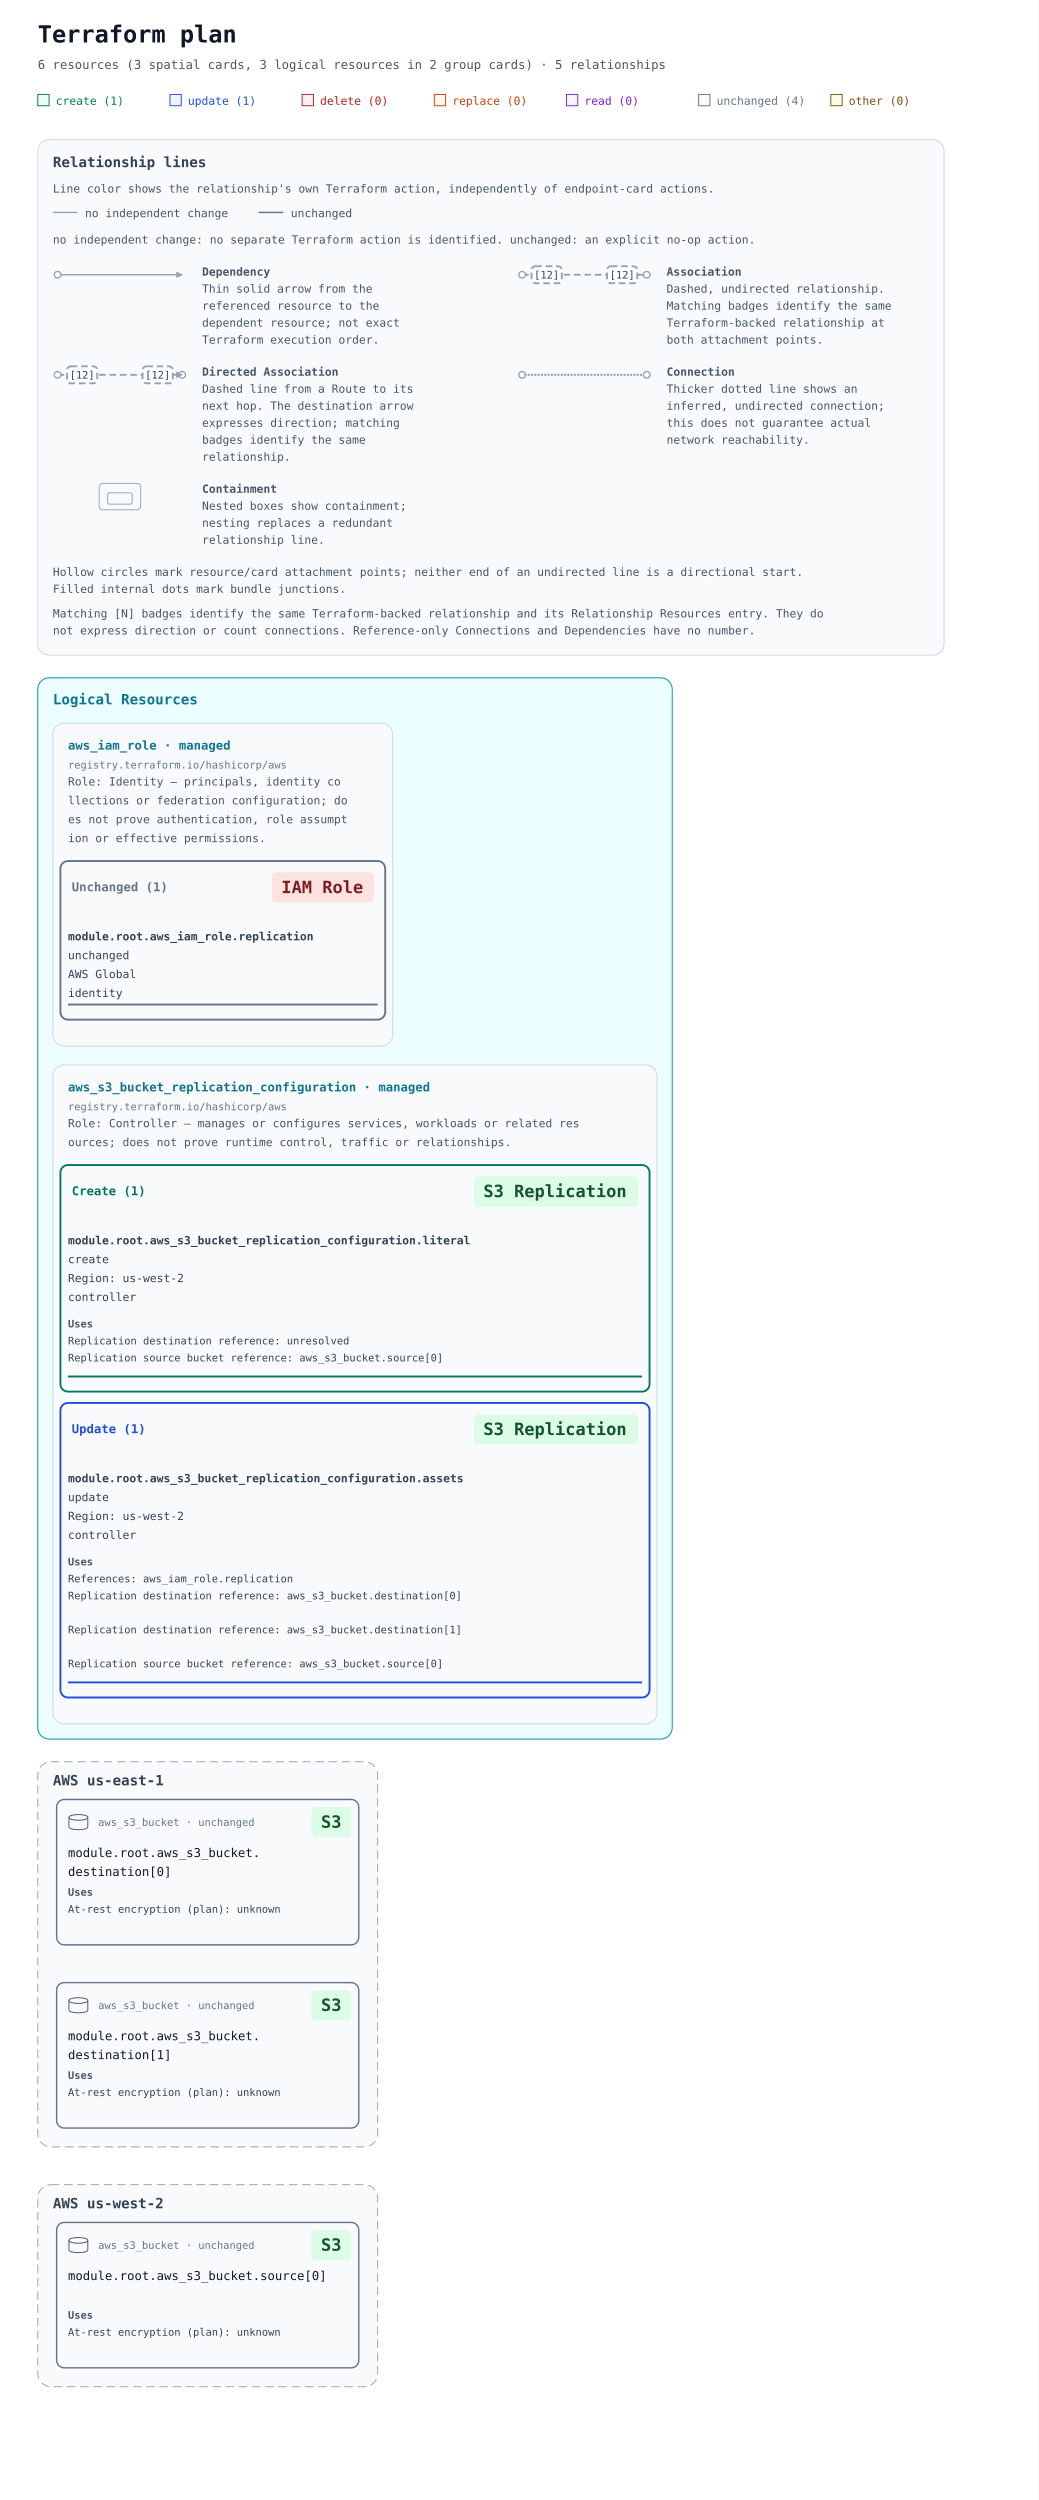
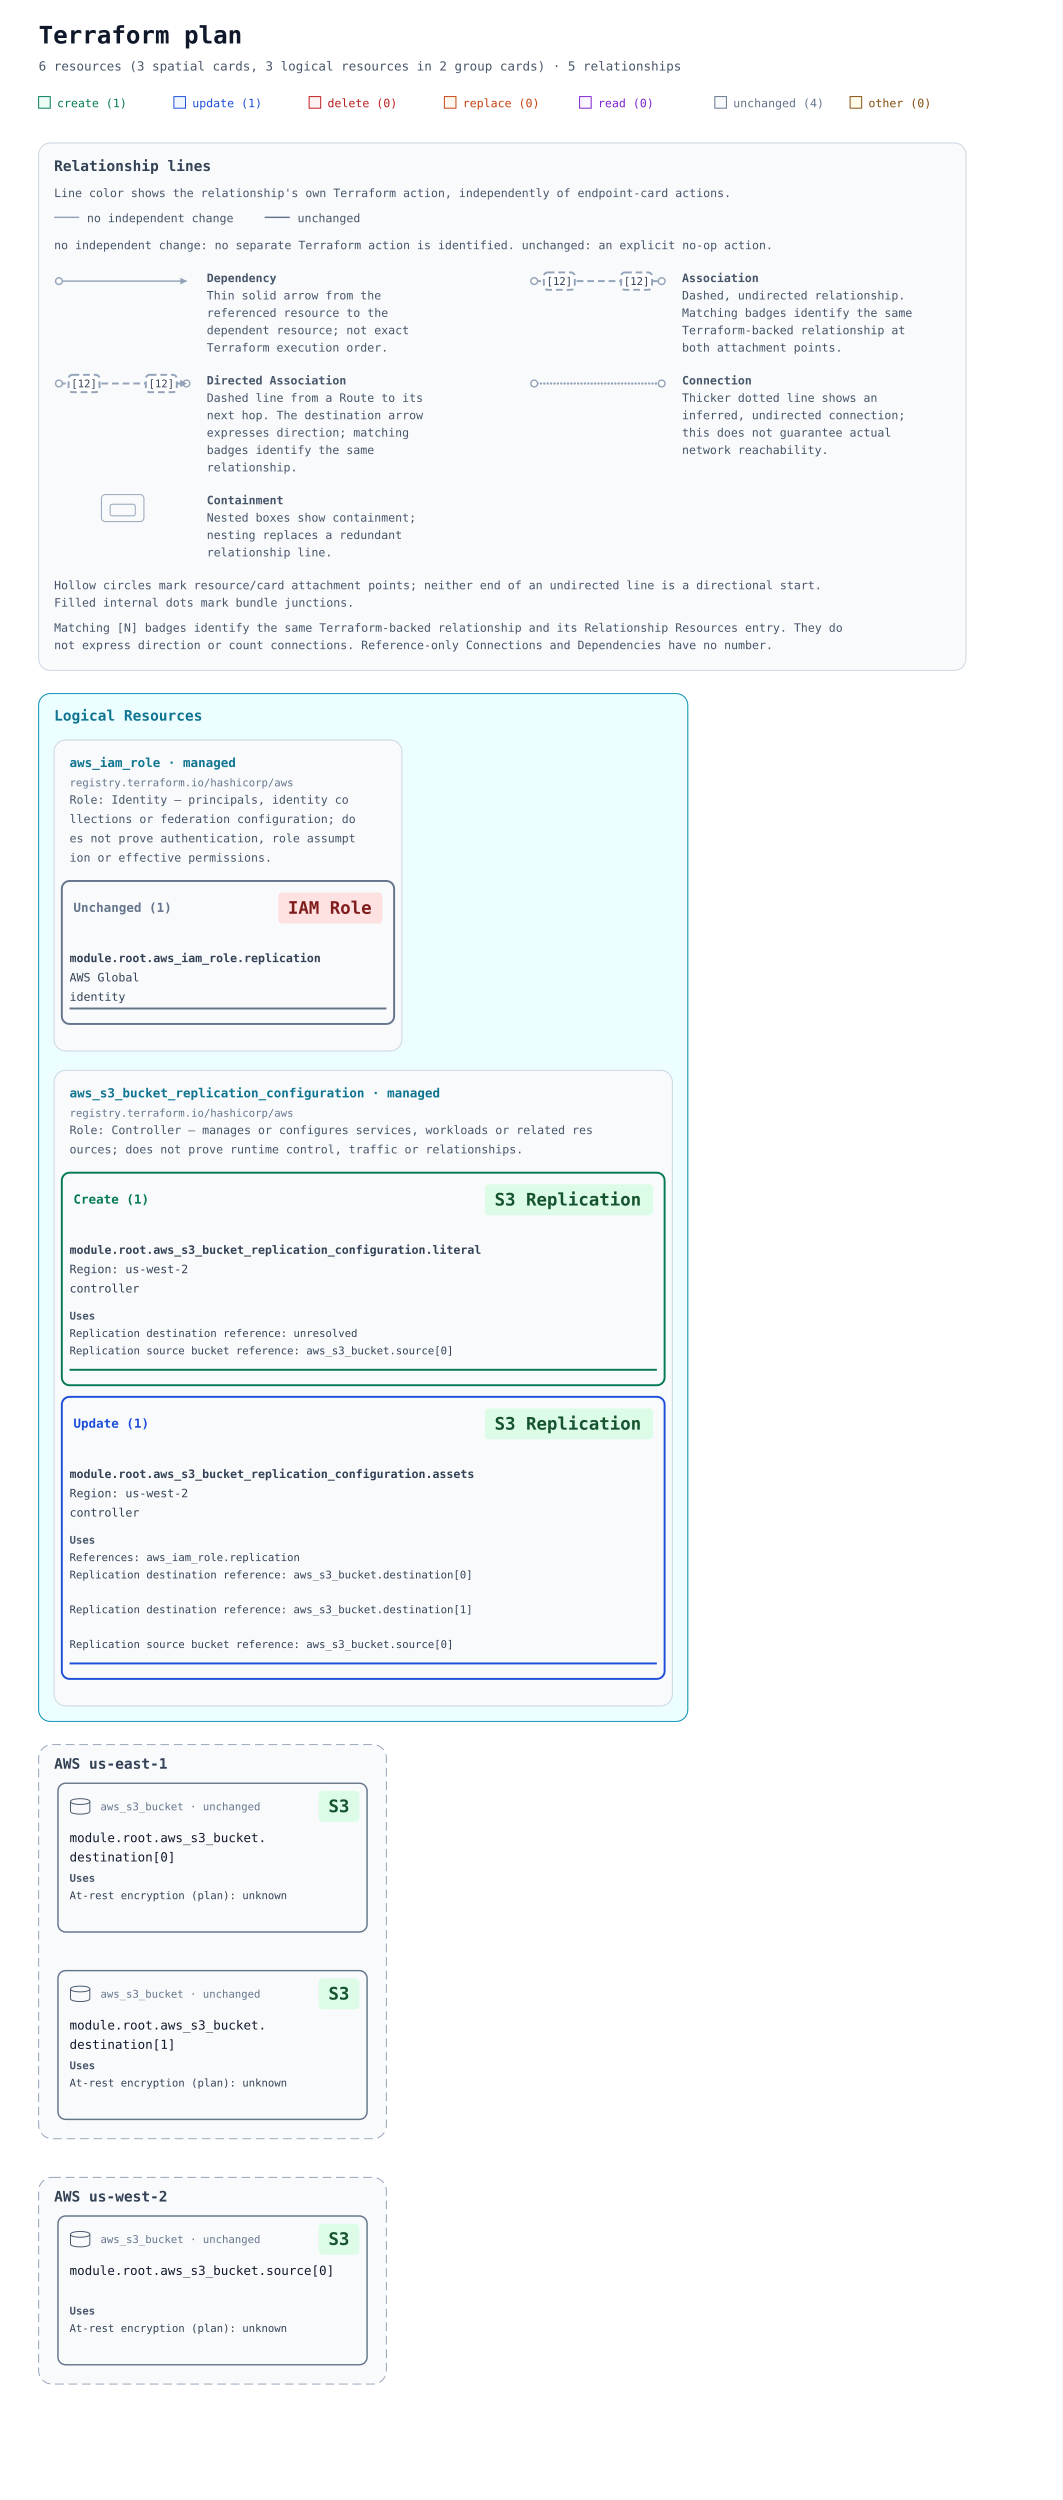
- <svg xmlns="http://www.w3.org/2000/svg" width="1100" height="2648" viewBox="0 0 1100 2648" role="img" aria-labelledby="title description">
+ <svg xmlns="http://www.w3.org/2000/svg" width="1100" height="2588" viewBox="0 0 1100 2588" role="img" aria-labelledby="title description">
  <defs>
    <marker id="arrow" viewBox="0 0 10 10" refX="9" refY="5" markerWidth="7" markerHeight="7" markerUnits="userSpaceOnUse" orient="auto-start-reverse">
      <path d="M 0 0 L 10 5 L 0 10 z" fill="#94a3b8" />
    </marker>
  </defs>
  <rect width="100%" height="100%" fill="#ffffff" />
  <g font-family="ui-monospace, SFMono-Regular, Consolas, monospace">
    <text x="40" y="45" font-size="25" font-weight="700" fill="#0f172a">Terraform plan</text>
    <text x="40" y="73" font-size="13" fill="#475569">6 resources (3 spatial cards, 3 logical resources in 2 group cards) · 5 relationships</text>
    <rect x="40" y="100" width="12" height="12" fill="#ecfdf5" stroke="#047857" />
    <text x="59" y="111" font-size="12" fill="#047857">create (1)</text>
    <rect x="180" y="100" width="12" height="12" fill="#eff6ff" stroke="#1d4ed8" />
    <text x="199" y="111" font-size="12" fill="#1d4ed8">update (1)</text>
    <rect x="320" y="100" width="12" height="12" fill="#fef2f2" stroke="#b91c1c" />
    <text x="339" y="111" font-size="12" fill="#b91c1c">delete (0)</text>
    <rect x="460" y="100" width="12" height="12" fill="#fff7ed" stroke="#c2410c" />
    <text x="479" y="111" font-size="12" fill="#c2410c">replace (0)</text>
    <rect x="600" y="100" width="12" height="12" fill="#faf5ff" stroke="#7e22ce" />
    <text x="619" y="111" font-size="12" fill="#7e22ce">read (0)</text>
    <rect x="740" y="100" width="12" height="12" fill="#f8fafc" stroke="#64748b" />
    <text x="759" y="111" font-size="12" fill="#64748b">unchanged (4)</text>
    <rect x="880" y="100" width="12" height="12" fill="#fefce8" stroke="#854d0e" />
    <text x="899" y="111" font-size="12" fill="#854d0e">other (0)</text>
    <g id="relationship-legend" font-size="12" fill="#475569" transform="translate(40 148)">
      <rect width="960" height="546" rx="12" fill="#f8fafc" stroke="#cbd5e1" />
      <text x="16" y="29" font-size="15" font-weight="700" fill="#334155">Relationship lines</text>
      <text x="16" y="56">Line color shows the relationship's own Terraform action, independently of endpoint-card actions.</text>
      <path data-legend-action="none" d="M 16 77 H 42" fill="none" stroke="#94a3b8" stroke-width="1.5" />
      <text x="50" y="82">no independent change</text>
      <path data-legend-action="unchanged" d="M 234 77 H 260" fill="none" stroke="#64748b" stroke-width="1.5" />
      <text x="268" y="82">unchanged</text>
      <text x="16" y="110">no independent change: no separate Terraform action is identified. unchanged: an explicit no-op action.</text>
      <g data-legend-entry="dependency" transform="translate(0 132)">
        <g data-legend-sample="dependency">
          <path data-legend-kind="dependency" data-directionality="directed" d="M 21 11 H 153" fill="none" stroke="#94a3b8" stroke-width="1.5" marker-end="url(#arrow)" />
          <circle data-legend-endpoint="source" cx="21" cy="11" r="3.5" fill="#ffffff" stroke="#94a3b8" stroke-width="1.5" />
        </g>
        <text x="174" y="12" font-weight="700">Dependency</text>
        <text x="174" y="30">Thin solid arrow from the</text>
        <text x="174" y="48">referenced resource to the</text>
        <text x="174" y="66">dependent resource; not exact</text>
        <text x="174" y="84">Terraform execution order.</text>
      </g>
      <g data-legend-entry="association" transform="translate(492 132)">
        <g data-legend-sample="association">
          <path data-legend-kind="association" data-directionality="undirected" d="M 21 11 H 153" fill="none" stroke="#94a3b8" stroke-width="2" stroke-dasharray="7 4" />
          <circle data-legend-endpoint="source" cx="21" cy="11" r="3.5" fill="#ffffff" stroke="#94a3b8" stroke-width="1.5" />
          <circle data-legend-endpoint="target" cx="153" cy="11" r="3.5" fill="#ffffff" stroke="#94a3b8" stroke-width="1.5" />
          <g data-legend-badge="source">
            <rect x="31" y="2" width="32" height="18" rx="4" fill="#ffffff" stroke="#94a3b8" stroke-width="2" stroke-dasharray="7 4" />
            <text x="47" y="15" text-anchor="middle" font-size="11" fill="#334155">[12]</text>
          </g>
          <g data-legend-badge="target">
            <rect x="111" y="2" width="32" height="18" rx="4" fill="#ffffff" stroke="#94a3b8" stroke-width="2" stroke-dasharray="7 4" />
            <text x="127" y="15" text-anchor="middle" font-size="11" fill="#334155">[12]</text>
          </g>
        </g>
        <text x="174" y="12" font-weight="700">Association</text>
        <text x="174" y="30">Dashed, undirected relationship.</text>
        <text x="174" y="48">Matching badges identify the same</text>
        <text x="174" y="66">Terraform-backed relationship at</text>
        <text x="174" y="84">both attachment points.</text>
      </g>
      <g data-legend-entry="directed-association" transform="translate(0 238)">
        <g data-legend-sample="directed-association">
          <path data-legend-kind="directed-association" data-directionality="directed" d="M 21 11 H 153" fill="none" stroke="#94a3b8" stroke-width="2" stroke-dasharray="7 4" marker-end="url(#arrow)" />
          <circle data-legend-endpoint="source" cx="21" cy="11" r="3.5" fill="#ffffff" stroke="#94a3b8" stroke-width="1.5" />
          <circle data-legend-endpoint="target" cx="153" cy="11" r="3.5" fill="#ffffff" stroke="#94a3b8" stroke-width="1.5" />
          <path data-legend-arrow="true" d="M 146.7 7.5 L 153.7 11 L 146.7 14.5 Z" fill="#94a3b8" />
          <g data-legend-badge="source">
            <rect x="31" y="2" width="32" height="18" rx="4" fill="#ffffff" stroke="#94a3b8" stroke-width="2" stroke-dasharray="7 4" />
            <text x="47" y="15" text-anchor="middle" font-size="11" fill="#334155">[12]</text>
          </g>
          <g data-legend-badge="target">
            <rect x="111" y="2" width="32" height="18" rx="4" fill="#ffffff" stroke="#94a3b8" stroke-width="2" stroke-dasharray="7 4" />
            <text x="127" y="15" text-anchor="middle" font-size="11" fill="#334155">[12]</text>
          </g>
        </g>
        <text x="174" y="12" font-weight="700">Directed Association</text>
        <text x="174" y="30">Dashed line from a Route to its</text>
        <text x="174" y="48">next hop. The destination arrow</text>
        <text x="174" y="66">expresses direction; matching</text>
        <text x="174" y="84">badges identify the same</text>
        <text x="174" y="102">relationship.</text>
      </g>
      <g data-legend-entry="connection" transform="translate(492 238)">
        <g data-legend-sample="connection">
          <path data-legend-kind="connection" data-directionality="undirected" d="M 21 11 H 153" fill="none" stroke="#94a3b8" stroke-width="2.5" stroke-dasharray="0 3.5" stroke-linecap="round" />
          <circle data-legend-endpoint="source" cx="21" cy="11" r="3.5" fill="#ffffff" stroke="#94a3b8" stroke-width="1.5" />
          <circle data-legend-endpoint="target" cx="153" cy="11" r="3.5" fill="#ffffff" stroke="#94a3b8" stroke-width="1.5" />
        </g>
        <text x="174" y="12" font-weight="700">Connection</text>
        <text x="174" y="30">Thicker dotted line shows an</text>
        <text x="174" y="48">inferred, undirected connection;</text>
        <text x="174" y="66">this does not guarantee actual</text>
        <text x="174" y="84">network reachability.</text>
      </g>
      <g data-legend-entry="containment" transform="translate(0 362)">
        <g data-legend-sample="containment">
          <g data-legend-kind="containment" fill="none" stroke="#94a3b8">
            <rect x="65" y="2" width="44" height="28" rx="4" />
            <rect x="74" y="12" width="26" height="12" rx="2" />
          </g>
        </g>
        <text x="174" y="12" font-weight="700">Containment</text>
        <text x="174" y="30">Nested boxes show containment;</text>
        <text x="174" y="48">nesting replaces a redundant</text>
        <text x="174" y="66">relationship line.</text>
      </g>
      <text x="16" y="462">Hollow circles mark resource/card attachment points; neither end of an undirected line is a directional start.</text>
      <text x="16" y="480">Filled internal dots mark bundle junctions.</text>
      <text x="16" y="506">Matching [N] badges identify the same Terraform-backed relationship and its Relationship Resources entry. They do</text>
      <text x="16" y="524">not express direction or count connections. Reference-only Connections and Dependencies have no number.</text>
    </g>
    <g transform="translate(0 558)">
      <g data-annotation-area="true">
        <g data-annotation-card="true" transform="translate(40 160)">
-           <rect width="672" height="1124" rx="12" fill="#f8fafc" stroke="#cbd5e1" />
+           <rect width="672" height="1064" rx="12" fill="#f8fafc" stroke="#cbd5e1" />
          <g data-annotation-section="Logical Resources">
-             <rect width="672" height="1124" rx="12" fill="#ecfeff" stroke="#0891b2" />
+             <rect width="672" height="1064" rx="12" fill="#ecfeff" stroke="#0891b2" />
            <text x="16" y="28" font-size="15" font-weight="700" fill="#0e7490">Logical Resources</text>
            <g data-annotation-card="true" transform="translate(16 48)">
-               <rect width="360" height="342" rx="12" fill="#f8fafc" stroke="#cbd5e1" />
+               <rect width="360" height="322" rx="12" fill="#f8fafc" stroke="#cbd5e1" />
              <g data-logical-group="true" data-provider-source="registry.terraform.io/hashicorp/aws" data-resource-type="aws_iam_role" data-mode="managed">
                <text x="16" y="28" font-size="13" font-weight="700" fill="#0e7490">aws_iam_role · managed</text>
                <text x="16" y="48" font-size="11" fill="#64748b">registry.terraform.io/hashicorp/aws</text>
                <text data-role-explanation="true" x="16" y="66" font-size="12" fill="#475569" xml:space="preserve">Role: Identity — principals, identity co</text>
                <text data-role-explanation="true" x="16" y="86" font-size="12" fill="#475569" xml:space="preserve">llections or federation configuration; do</text>
                <text data-role-explanation="true" x="16" y="106" font-size="12" fill="#475569" xml:space="preserve">es not prove authentication, role assumpt</text>
                <text data-role-explanation="true" x="16" y="126" font-size="12" fill="#475569" xml:space="preserve">ion or effective permissions.</text>
                <g data-action-section="unchanged">
-                   <rect x="8" y="146" width="344" height="168" rx="8" fill="none" stroke="#64748b" stroke-width="2" />
+                   <rect x="8" y="146" width="344" height="148" rx="8" fill="none" stroke="#64748b" stroke-width="2" />
                  <text data-action-heading="true" x="20" y="178" font-size="13" font-weight="700" fill="#64748b" xml:space="preserve">Unchanged (1)</text>
                  <rect data-service-badge="true" data-service-category="iam" data-service-full-name="AWS Identity and Access Management" data-display-name="IAM Role" x="232" y="158" width="108" height="32" rx="4" fill="#fee2e2" />
                  <text data-service-name="true" x="242" y="180" font-size="18" font-weight="700" fill="#7f1d1d" xml:space="preserve">IAM Role</text>
                  <g id="resource-6177735f69616d5f726f6c652e7265706c69636174696f6e-current" data-architecture-id="terraform:6177735f69616d5f726f6c652e7265706c69636174696f6e-current" data-entity-kind="terraform" data-placement="logical" data-terraform-address="aws_iam_role.replication" data-qualified-address="module.root.aws_iam_role.replication" data-mode="managed" transform="translate(0 202)" data-role="identity">
                    <text x="16" y="28" font-size="12" fill="#334155" xml:space="preserve" font-weight="700">module.root.aws_iam_role.replication</text>
-                     <text x="16" y="48" font-size="12" fill="#334155" xml:space="preserve">unchanged</text>
-                     <text x="16" y="68" font-size="12" fill="#334155" xml:space="preserve">AWS Global</text>
-                     <text x="16" y="88" font-size="12" fill="#334155" xml:space="preserve">identity</text>
-                     <line data-resource-underline="true" x1="16" y1="96" x2="344" y2="96" stroke="#64748b" stroke-width="2" />
+                     <text x="16" y="48" font-size="12" fill="#334155" xml:space="preserve">AWS Global</text>
+                     <text x="16" y="68" font-size="12" fill="#334155" xml:space="preserve">identity</text>
+                     <line data-resource-underline="true" x1="16" y1="76" x2="344" y2="76" stroke="#64748b" stroke-width="2" />
                  </g>
                </g>
              </g>
            </g>
-             <g data-annotation-card="true" transform="translate(16 410)">
-               <rect width="640" height="698" rx="12" fill="#f8fafc" stroke="#cbd5e1" />
+             <g data-annotation-card="true" transform="translate(16 390)">
+               <rect width="640" height="658" rx="12" fill="#f8fafc" stroke="#cbd5e1" />
              <g data-logical-group="true" data-provider-source="registry.terraform.io/hashicorp/aws" data-resource-type="aws_s3_bucket_replication_configuration" data-mode="managed">
                <text x="16" y="28" font-size="13" font-weight="700" fill="#0e7490">aws_s3_bucket_replication_configuration · managed</text>
                <text x="16" y="48" font-size="11" fill="#64748b">registry.terraform.io/hashicorp/aws</text>
                <text data-role-explanation="true" x="16" y="66" font-size="12" fill="#475569" xml:space="preserve">Role: Controller — manages or configures services, workloads or related res</text>
                <text data-role-explanation="true" x="16" y="86" font-size="12" fill="#475569" xml:space="preserve">ources; does not prove runtime control, traffic or relationships.</text>
                <g data-action-section="create">
-                   <rect x="8" y="106" width="624" height="240" rx="8" fill="none" stroke="#047857" stroke-width="2" />
+                   <rect x="8" y="106" width="624" height="220" rx="8" fill="none" stroke="#047857" stroke-width="2" />
                  <text data-action-heading="true" x="20" y="138" font-size="13" font-weight="700" fill="#047857" xml:space="preserve">Create (1)</text>
                  <rect data-service-badge="true" data-service-category="storage" data-service-full-name="Amazon S3" data-display-name="S3 Replication" x="446" y="118" width="174" height="32" rx="4" fill="#dcfce7" />
                  <text data-service-name="true" x="456" y="140" font-size="18" font-weight="700" fill="#14532d" xml:space="preserve">S3 Replication</text>
                  <g id="resource-6177735f73335f6275636b65745f7265706c69636174696f6e5f636f6e66696775726174696f6e2e6c69746572616c-current" data-architecture-id="terraform:6177735f73335f6275636b65745f7265706c69636174696f6e5f636f6e66696775726174696f6e2e6c69746572616c-current" data-entity-kind="terraform" data-placement="logical" data-terraform-address="aws_s3_bucket_replication_configuration.literal" data-qualified-address="module.root.aws_s3_bucket_replication_configuration.literal" data-mode="managed" transform="translate(0 162)" data-role="controller">
                    <text x="16" y="28" font-size="12" fill="#334155" xml:space="preserve" font-weight="700">module.root.aws_s3_bucket_replication_configuration.literal</text>
-                     <text x="16" y="48" font-size="12" fill="#334155" xml:space="preserve">create</text>
-                     <text x="16" y="68" font-size="12" fill="#334155" xml:space="preserve">Region: us-west-2</text>
-                     <text x="16" y="88" font-size="12" fill="#334155" xml:space="preserve">controller</text>
+                     <text x="16" y="48" font-size="12" fill="#334155" xml:space="preserve">Region: us-west-2</text>
+                     <text x="16" y="68" font-size="12" fill="#334155" xml:space="preserve">controller</text>
                    <g data-resource-references="true">
-                       <text x="16" y="116" font-size="11" font-weight="700" fill="#475569">Uses</text>
+                       <text x="16" y="96" font-size="11" font-weight="700" fill="#475569">Uses</text>
                      <g data-reference-status="unresolved">
-                         <text x="16" y="134" font-size="11" fill="#334155" xml:space="preserve">Replication destination reference: unresolved</text>
+                         <text x="16" y="114" font-size="11" fill="#334155" xml:space="preserve">Replication destination reference: unresolved</text>
                      </g>
                      <a href="#resource-6177735f73335f6275636b65742e736f757263655b305d-current" data-reference-attribute="bucket">
-                         <text x="16" y="152" font-size="11" fill="#334155" xml:space="preserve">Replication source bucket reference: aws_s3_bucket.source[0]</text>
+                         <text x="16" y="132" font-size="11" fill="#334155" xml:space="preserve">Replication source bucket reference: aws_s3_bucket.source[0]</text>
                      </a>
                    </g>
-                     <line data-resource-underline="true" x1="16" y1="168" x2="624" y2="168" stroke="#047857" stroke-width="2" />
+                     <line data-resource-underline="true" x1="16" y1="148" x2="624" y2="148" stroke="#047857" stroke-width="2" />
                  </g>
                </g>
                <g data-action-section="update">
-                   <rect x="8" y="358" width="624" height="312" rx="8" fill="none" stroke="#1d4ed8" stroke-width="2" />
-                   <text data-action-heading="true" x="20" y="390" font-size="13" font-weight="700" fill="#1d4ed8" xml:space="preserve">Update (1)</text>
-                   <rect data-service-badge="true" data-service-category="storage" data-service-full-name="Amazon S3" data-display-name="S3 Replication" x="446" y="370" width="174" height="32" rx="4" fill="#dcfce7" />
-                   <text data-service-name="true" x="456" y="392" font-size="18" font-weight="700" fill="#14532d" xml:space="preserve">S3 Replication</text>
-                   <g id="resource-6177735f73335f6275636b65745f7265706c69636174696f6e5f636f6e66696775726174696f6e2e617373657473-current" data-architecture-id="terraform:6177735f73335f6275636b65745f7265706c69636174696f6e5f636f6e66696775726174696f6e2e617373657473-current" data-entity-kind="terraform" data-placement="logical" data-terraform-address="aws_s3_bucket_replication_configuration.assets" data-qualified-address="module.root.aws_s3_bucket_replication_configuration.assets" data-mode="managed" transform="translate(0 414)" data-role="controller">
+                   <rect x="8" y="338" width="624" height="292" rx="8" fill="none" stroke="#1d4ed8" stroke-width="2" />
+                   <text data-action-heading="true" x="20" y="370" font-size="13" font-weight="700" fill="#1d4ed8" xml:space="preserve">Update (1)</text>
+                   <rect data-service-badge="true" data-service-category="storage" data-service-full-name="Amazon S3" data-display-name="S3 Replication" x="446" y="350" width="174" height="32" rx="4" fill="#dcfce7" />
+                   <text data-service-name="true" x="456" y="372" font-size="18" font-weight="700" fill="#14532d" xml:space="preserve">S3 Replication</text>
+                   <g id="resource-6177735f73335f6275636b65745f7265706c69636174696f6e5f636f6e66696775726174696f6e2e617373657473-current" data-architecture-id="terraform:6177735f73335f6275636b65745f7265706c69636174696f6e5f636f6e66696775726174696f6e2e617373657473-current" data-entity-kind="terraform" data-placement="logical" data-terraform-address="aws_s3_bucket_replication_configuration.assets" data-qualified-address="module.root.aws_s3_bucket_replication_configuration.assets" data-mode="managed" transform="translate(0 394)" data-role="controller">
                    <text x="16" y="28" font-size="12" fill="#334155" xml:space="preserve" font-weight="700">module.root.aws_s3_bucket_replication_configuration.assets</text>
-                     <text x="16" y="48" font-size="12" fill="#334155" xml:space="preserve">update</text>
-                     <text x="16" y="68" font-size="12" fill="#334155" xml:space="preserve">Region: us-west-2</text>
-                     <text x="16" y="88" font-size="12" fill="#334155" xml:space="preserve">controller</text>
+                     <text x="16" y="48" font-size="12" fill="#334155" xml:space="preserve">Region: us-west-2</text>
+                     <text x="16" y="68" font-size="12" fill="#334155" xml:space="preserve">controller</text>
                    <g data-resource-references="true">
-                       <text x="16" y="116" font-size="11" font-weight="700" fill="#475569">Uses</text>
+                       <text x="16" y="96" font-size="11" font-weight="700" fill="#475569">Uses</text>
                      <a href="#resource-6177735f69616d5f726f6c652e7265706c69636174696f6e-current" data-reference-attribute="role">
-                         <text x="16" y="134" font-size="11" fill="#334155" xml:space="preserve">References: aws_iam_role.replication</text>
+                         <text x="16" y="114" font-size="11" fill="#334155" xml:space="preserve">References: aws_iam_role.replication</text>
                      </a>
                      <a href="#resource-6177735f73335f6275636b65742e64657374696e6174696f6e5b305d-current" data-reference-attribute="rule.0.destination.0.bucket">
-                         <text x="16" y="152" font-size="11" fill="#334155" xml:space="preserve">Replication destination reference: aws_s3_bucket.destination[0]</text>
+                         <text x="16" y="132" font-size="11" fill="#334155" xml:space="preserve">Replication destination reference: aws_s3_bucket.destination[0]</text>
                      </a>
                      <a href="#resource-6177735f73335f6275636b65742e64657374696e6174696f6e5b315d-current" data-reference-attribute="rule.1.destination.0.bucket">
-                         <text x="16" y="188" font-size="11" fill="#334155" xml:space="preserve">Replication destination reference: aws_s3_bucket.destination[1]</text>
+                         <text x="16" y="168" font-size="11" fill="#334155" xml:space="preserve">Replication destination reference: aws_s3_bucket.destination[1]</text>
                      </a>
                      <a href="#resource-6177735f73335f6275636b65742e736f757263655b305d-current" data-reference-attribute="bucket">
-                         <text x="16" y="224" font-size="11" fill="#334155" xml:space="preserve">Replication source bucket reference: aws_s3_bucket.source[0]</text>
+                         <text x="16" y="204" font-size="11" fill="#334155" xml:space="preserve">Replication source bucket reference: aws_s3_bucket.source[0]</text>
                      </a>
                    </g>
-                     <line data-resource-underline="true" x1="16" y1="240" x2="624" y2="240" stroke="#1d4ed8" stroke-width="2" />
+                     <line data-resource-underline="true" x1="16" y1="220" x2="624" y2="220" stroke="#1d4ed8" stroke-width="2" />
                  </g>
                </g>
              </g>
            </g>
          </g>
        </g>
      </g>
-       <g data-architecture="true" transform="translate(0 1148)">
+       <g data-architecture="true" transform="translate(0 1088)">
        <g data-deployment-scope="true" data-scope-provider="AWS" data-region="us-east-1">
          <rect x="40" y="160" width="360" height="408" rx="14" fill="#f8fafc" stroke="#94a3b8" stroke-dasharray="9 5" />
          <text x="56" y="185" font-size="15" font-weight="700" fill="#334155">AWS us-east-1</text>
        </g>
        <g data-deployment-scope="true" data-scope-provider="AWS" data-region="us-west-2">
          <rect x="40" y="608" width="360" height="214" rx="14" fill="#f8fafc" stroke="#94a3b8" stroke-dasharray="9 5" />
          <text x="56" y="633" font-size="15" font-weight="700" fill="#334155">AWS us-west-2</text>
        </g>
        <g data-edge-kind="dependency" data-source="resource-6177735f69616d5f726f6c652e7265706c69636174696f6e-current" data-target="resource-6177735f73335f6275636b65745f7265706c69636174696f6e5f636f6e66696775726174696f6e2e617373657473-current" />
        <g data-edge-kind="dependency" data-source="resource-6177735f73335f6275636b65742e64657374696e6174696f6e5b305d-current" data-target="resource-6177735f73335f6275636b65745f7265706c69636174696f6e5f636f6e66696775726174696f6e2e617373657473-current" />
        <g data-edge-kind="dependency" data-source="resource-6177735f73335f6275636b65742e64657374696e6174696f6e5b315d-current" data-target="resource-6177735f73335f6275636b65745f7265706c69636174696f6e5f636f6e66696775726174696f6e2e617373657473-current" />
        <g data-edge-kind="dependency" data-source="resource-6177735f73335f6275636b65742e736f757263655b305d-current" data-target="resource-6177735f73335f6275636b65745f7265706c69636174696f6e5f636f6e66696775726174696f6e2e617373657473-current" />
        <g data-edge-kind="dependency" data-source="resource-6177735f73335f6275636b65742e736f757263655b305d-current" data-target="resource-6177735f73335f6275636b65745f7265706c69636174696f6e5f636f6e66696775726174696f6e2e6c69746572616c-current" />
        <g id="resource-6177735f73335f6275636b65742e64657374696e6174696f6e5b305d-current" data-architecture-id="terraform:6177735f73335f6275636b65742e64657374696e6174696f6e5b305d-current" data-qualified-address="module.root.aws_s3_bucket.destination[0]" data-terraform-address="aws_s3_bucket.destination[0]">
          <rect x="60" y="200" width="320" height="154" rx="8" fill="#f8fafc" stroke="#64748b" stroke-width="1.5" data-mode="managed" />
          <text x="104" y="228" font-size="11" fill="#64748b">aws_s3_bucket · unchanged</text>
          <rect data-service-badge="true" data-service-category="storage" data-service-full-name="Amazon S3" data-display-name="S3" x="330" y="208" width="42" height="32" rx="4" fill="#dcfce7" />
          <text data-service-name="true" x="340" y="230" font-size="18" font-weight="700" fill="#14532d" xml:space="preserve">S3</text>
          <g data-role-shape="data-store" transform="translate(72 215)" role="img" aria-label="Visual role: data-store" pointer-events="none" fill="#f8fafc" stroke="#475569" stroke-width="1">
            <path d="M1 4 C1 0 21 0 21 4 V14 C21 18 1 18 1 14 Z" />
            <path d="M1 4 C1 8 21 8 21 4" fill="none" />
          </g>
          <text x="72" y="261" font-size="13" fill="#0f172a" xml:space="preserve">module.root.aws_s3_bucket.</text>
          <text x="72" y="281" font-size="13" fill="#0f172a" xml:space="preserve">destination[0]</text>
          <g data-resource-references="true">
            <text x="72" y="302" font-size="11" font-weight="700" fill="#475569">Uses</text>
            <g>
              <text x="72" y="320" font-size="11" fill="#334155" xml:space="preserve">At-rest encryption (plan): unknown</text>
            </g>
          </g>
        </g>
        <g id="resource-6177735f73335f6275636b65742e64657374696e6174696f6e5b315d-current" data-architecture-id="terraform:6177735f73335f6275636b65742e64657374696e6174696f6e5b315d-current" data-qualified-address="module.root.aws_s3_bucket.destination[1]" data-terraform-address="aws_s3_bucket.destination[1]">
          <rect x="60" y="394" width="320" height="154" rx="8" fill="#f8fafc" stroke="#64748b" stroke-width="1.5" data-mode="managed" />
          <text x="104" y="422" font-size="11" fill="#64748b">aws_s3_bucket · unchanged</text>
          <rect data-service-badge="true" data-service-category="storage" data-service-full-name="Amazon S3" data-display-name="S3" x="330" y="402" width="42" height="32" rx="4" fill="#dcfce7" />
          <text data-service-name="true" x="340" y="424" font-size="18" font-weight="700" fill="#14532d" xml:space="preserve">S3</text>
          <g data-role-shape="data-store" transform="translate(72 409)" role="img" aria-label="Visual role: data-store" pointer-events="none" fill="#f8fafc" stroke="#475569" stroke-width="1">
            <path d="M1 4 C1 0 21 0 21 4 V14 C21 18 1 18 1 14 Z" />
            <path d="M1 4 C1 8 21 8 21 4" fill="none" />
          </g>
          <text x="72" y="455" font-size="13" fill="#0f172a" xml:space="preserve">module.root.aws_s3_bucket.</text>
          <text x="72" y="475" font-size="13" fill="#0f172a" xml:space="preserve">destination[1]</text>
          <g data-resource-references="true">
            <text x="72" y="496" font-size="11" font-weight="700" fill="#475569">Uses</text>
            <g>
              <text x="72" y="514" font-size="11" fill="#334155" xml:space="preserve">At-rest encryption (plan): unknown</text>
            </g>
          </g>
        </g>
        <g id="resource-6177735f73335f6275636b65742e736f757263655b305d-current" data-architecture-id="terraform:6177735f73335f6275636b65742e736f757263655b305d-current" data-qualified-address="module.root.aws_s3_bucket.source[0]" data-terraform-address="aws_s3_bucket.source[0]">
          <rect x="60" y="648" width="320" height="154" rx="8" fill="#f8fafc" stroke="#64748b" stroke-width="1.5" data-mode="managed" />
          <text x="104" y="676" font-size="11" fill="#64748b">aws_s3_bucket · unchanged</text>
          <rect data-service-badge="true" data-service-category="storage" data-service-full-name="Amazon S3" data-display-name="S3" x="330" y="656" width="42" height="32" rx="4" fill="#dcfce7" />
          <text data-service-name="true" x="340" y="678" font-size="18" font-weight="700" fill="#14532d" xml:space="preserve">S3</text>
          <g data-role-shape="data-store" transform="translate(72 663)" role="img" aria-label="Visual role: data-store" pointer-events="none" fill="#f8fafc" stroke="#475569" stroke-width="1">
            <path d="M1 4 C1 0 21 0 21 4 V14 C21 18 1 18 1 14 Z" />
            <path d="M1 4 C1 8 21 8 21 4" fill="none" />
          </g>
          <text x="72" y="709" font-size="13" fill="#0f172a" xml:space="preserve">module.root.aws_s3_bucket.source[0]</text>
          <g data-resource-references="true">
            <text x="72" y="750" font-size="11" font-weight="700" fill="#475569">Uses</text>
            <g>
              <text x="72" y="768" font-size="11" fill="#334155" xml:space="preserve">At-rest encryption (plan): unknown</text>
            </g>
          </g>
        </g>
      </g>
    </g>
  </g>
</svg>
